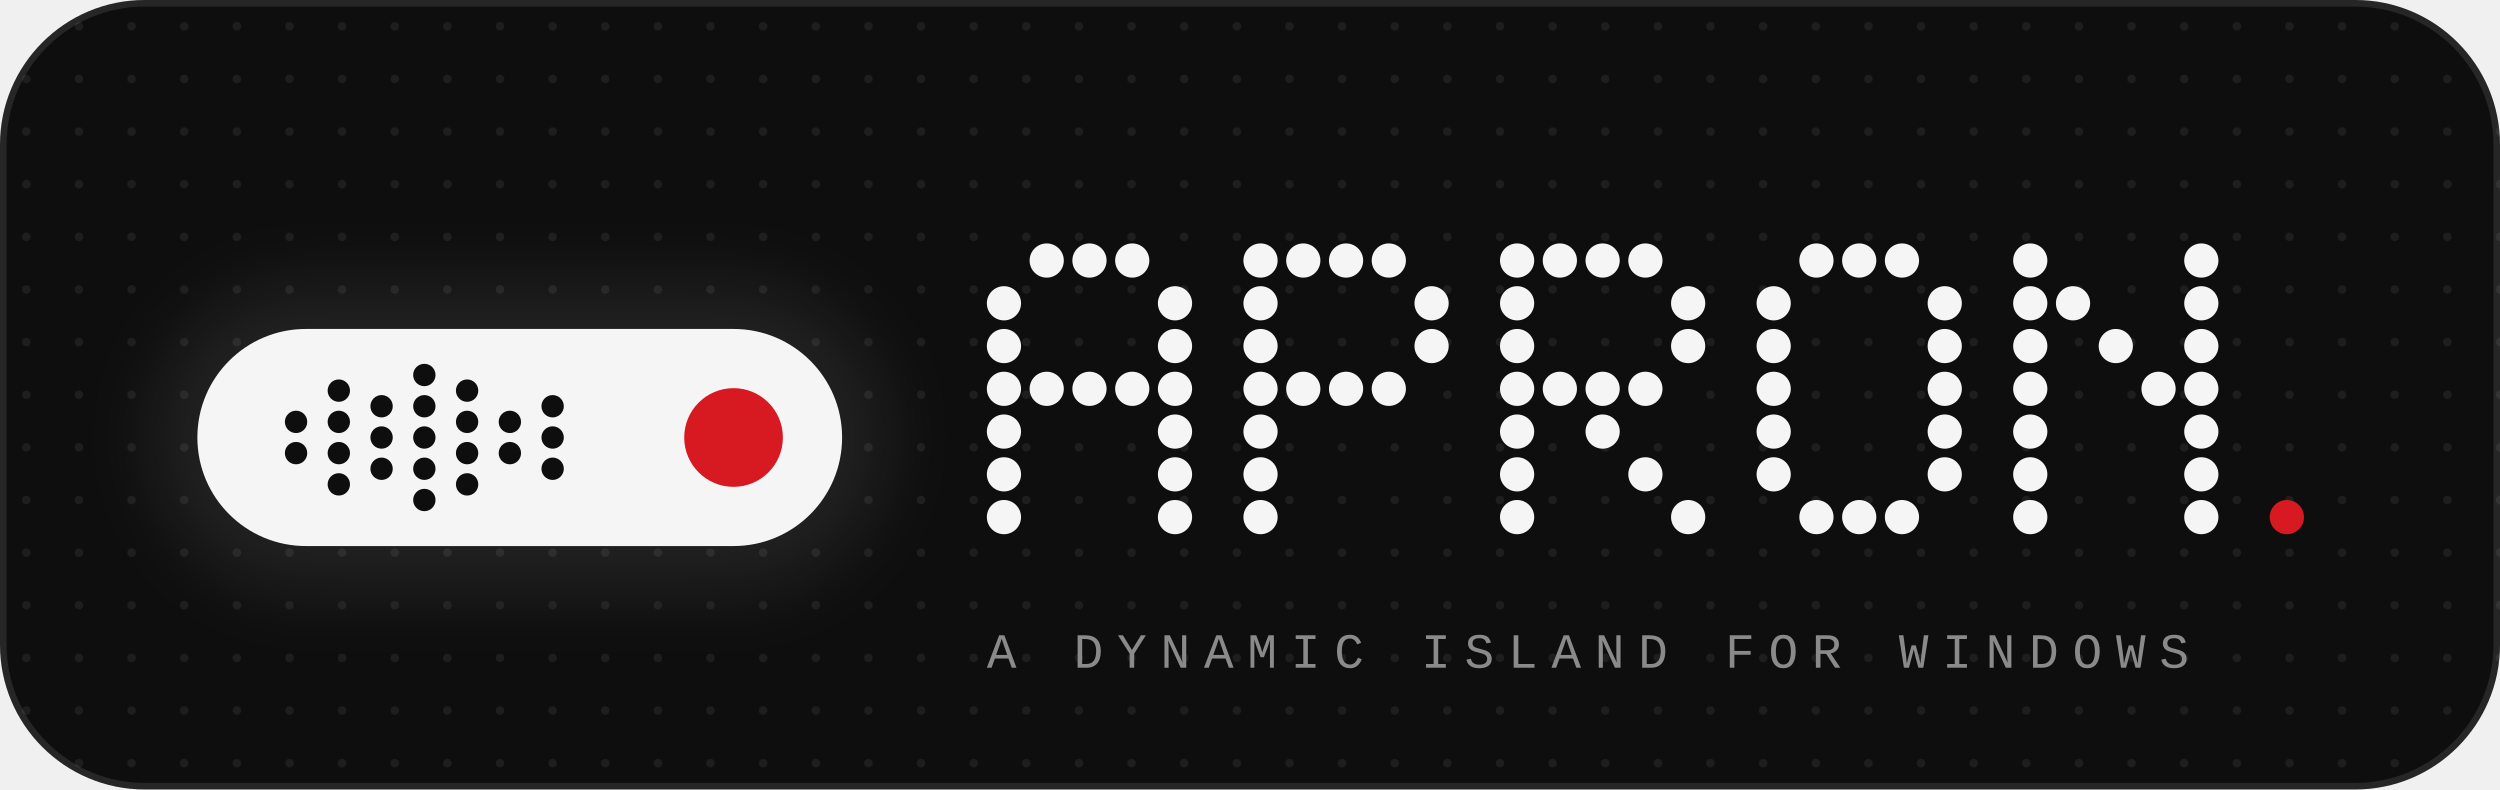
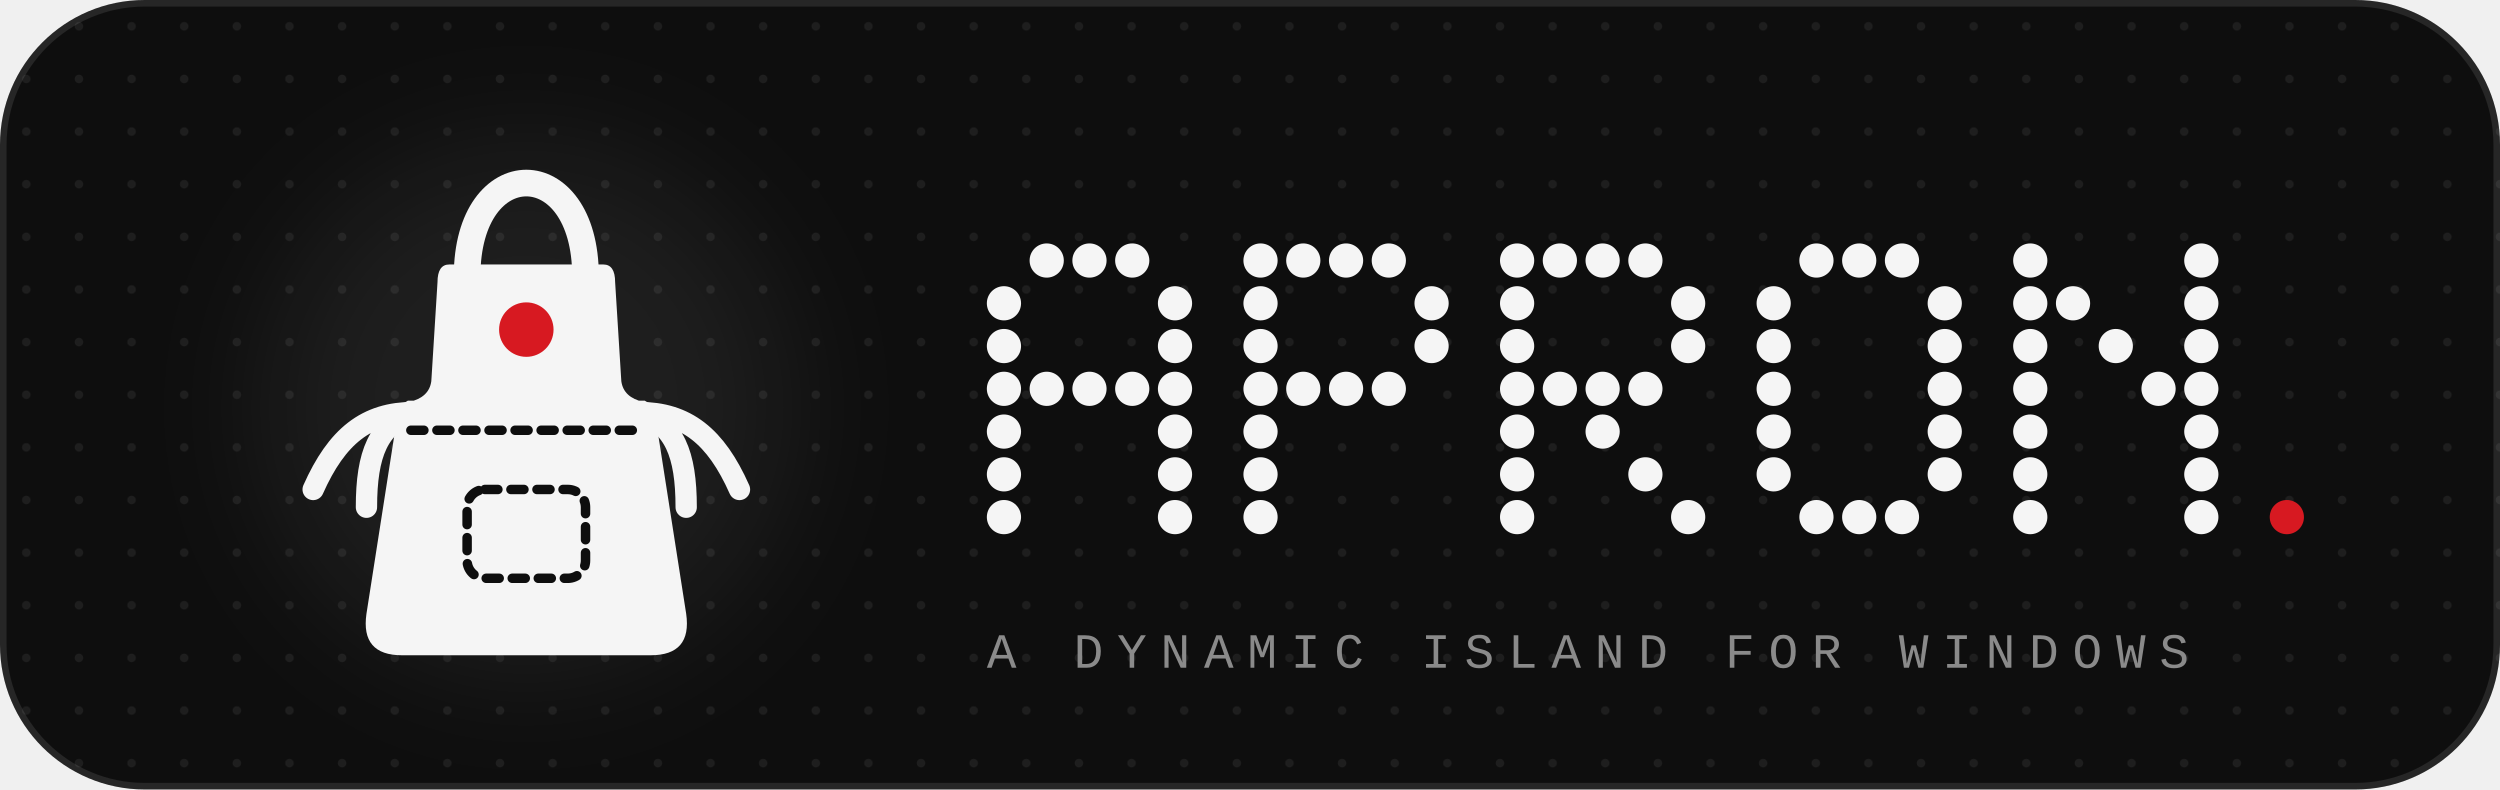
<svg xmlns="http://www.w3.org/2000/svg" width="760" height="240" viewBox="0 0 760 240" role="img" aria-label="Apron">
  <defs>
    <pattern id="grid" width="16" height="16" patternUnits="userSpaceOnUse">
      <circle cx="8" cy="8" r="1.3" fill="#fff" fill-opacity=".07" />
    </pattern>
-     <filter id="glow" x="-40%" y="-80%" width="180%" height="260%">
-       <feGaussianBlur stdDeviation="10" />
+     <filter id="glow" x="-50%" y="-50%" width="200%" height="200%">
+       <feGaussianBlur stdDeviation="18" />
    </filter>
  </defs>
  <rect width="760" height="240" rx="44" fill="#0e0e0e" />
  <rect x="1" y="1" width="758" height="238" rx="43" fill="none" stroke="#fff" stroke-opacity=".1" stroke-width="2" />
  <rect width="760" height="240" rx="44" fill="url(#grid)" />
-   <rect x="46" y="86" width="224" height="94" rx="47" fill="#fff" opacity=".08" filter="url(#glow)" />
-   <rect x="60" y="100" width="196" height="66" rx="33" fill="#f5f5f5" />
-   <circle cx="90" cy="128.25" r="3.4" fill="#0e0e0e" />
-   <circle cx="90" cy="137.75" r="3.4" fill="#0e0e0e" />
-   <circle cx="103" cy="118.75" r="3.4" fill="#0e0e0e" />
-   <circle cx="103" cy="128.25" r="3.4" fill="#0e0e0e" />
-   <circle cx="103" cy="137.75" r="3.4" fill="#0e0e0e" />
-   <circle cx="103" cy="147.25" r="3.4" fill="#0e0e0e" />
-   <circle cx="116" cy="123.5" r="3.4" fill="#0e0e0e" />
-   <circle cx="116" cy="133" r="3.4" fill="#0e0e0e" />
-   <circle cx="116" cy="142.5" r="3.4" fill="#0e0e0e" />
-   <circle cx="129" cy="114" r="3.4" fill="#0e0e0e" />
-   <circle cx="129" cy="123.5" r="3.4" fill="#0e0e0e" />
-   <circle cx="129" cy="133" r="3.4" fill="#0e0e0e" />
-   <circle cx="129" cy="142.5" r="3.4" fill="#0e0e0e" />
-   <circle cx="129" cy="152" r="3.4" fill="#0e0e0e" />
-   <circle cx="142" cy="118.75" r="3.4" fill="#0e0e0e" />
-   <circle cx="142" cy="128.25" r="3.4" fill="#0e0e0e" />
-   <circle cx="142" cy="137.75" r="3.4" fill="#0e0e0e" />
-   <circle cx="142" cy="147.25" r="3.4" fill="#0e0e0e" />
-   <circle cx="155" cy="128.25" r="3.4" fill="#0e0e0e" />
-   <circle cx="155" cy="137.75" r="3.4" fill="#0e0e0e" />
-   <circle cx="168" cy="123.5" r="3.4" fill="#0e0e0e" />
-   <circle cx="168" cy="133" r="3.4" fill="#0e0e0e" />
-   <circle cx="168" cy="142.5" r="3.4" fill="#0e0e0e" />
-   <circle cx="223" cy="133" r="15" fill="#d71921" />
+   <circle cx="160" cy="124" r="80" fill="#fff" opacity=".07" filter="url(#glow)" />
+   <g transform="translate(70 30) scale(1.8)">
+     <path d="M40 30 C40 9 60 9 60 30" fill="none" stroke="#f5f5f5" stroke-width="4.5" stroke-linecap="round" />
+     <path d="M31 53 C23 53 18 57 14 66 M31 53 C25 55 23 60 23 69 M69 53 C77 53 82 57 86 66 M69 53 C75 55 77 60 77 69" fill="none" stroke="#f5f5f5" stroke-width="3.6" stroke-linecap="round" />
+     <path d="M37 28 H63 Q65 28 65 31 L66 47 Q66 50 69 51 L70 51 Q72 52 72 55 L77 87 Q78 94 71 94 H29 Q22 94 23 87 L28 55 Q28 52 30 51 L31 51 Q34 50 34 47 L35 31 Q35 28 37 28 Z" fill="#f5f5f5" />
+     <path d="M30.5 56 H69.5" stroke="#0e0e0e" stroke-width="1.6" stroke-dasharray="2.2 2.2" stroke-linecap="round" />
+     <rect x="40" y="66" width="20" height="15" rx="3" fill="none" stroke="#0e0e0e" stroke-width="1.6" stroke-dasharray="2.2 2.2" stroke-linecap="round" />
+     <circle cx="50" cy="39" r="4.6" fill="#d71921" />
+   </g>
  <circle cx="318.2" cy="79.2" r="5.2" fill="#f5f5f5" />
  <circle cx="331.2" cy="79.2" r="5.2" fill="#f5f5f5" />
  <circle cx="344.2" cy="79.2" r="5.2" fill="#f5f5f5" />
  <circle cx="305.2" cy="92.2" r="5.2" fill="#f5f5f5" />
  <circle cx="357.2" cy="92.2" r="5.2" fill="#f5f5f5" />
  <circle cx="305.2" cy="105.2" r="5.2" fill="#f5f5f5" />
  <circle cx="357.2" cy="105.2" r="5.2" fill="#f5f5f5" />
  <circle cx="305.2" cy="118.2" r="5.2" fill="#f5f5f5" />
  <circle cx="318.2" cy="118.2" r="5.2" fill="#f5f5f5" />
  <circle cx="331.2" cy="118.2" r="5.2" fill="#f5f5f5" />
  <circle cx="344.2" cy="118.2" r="5.2" fill="#f5f5f5" />
  <circle cx="357.2" cy="118.2" r="5.2" fill="#f5f5f5" />
  <circle cx="305.2" cy="131.2" r="5.2" fill="#f5f5f5" />
  <circle cx="357.2" cy="131.2" r="5.2" fill="#f5f5f5" />
  <circle cx="305.2" cy="144.2" r="5.2" fill="#f5f5f5" />
  <circle cx="357.2" cy="144.2" r="5.2" fill="#f5f5f5" />
  <circle cx="305.2" cy="157.2" r="5.2" fill="#f5f5f5" />
  <circle cx="357.2" cy="157.2" r="5.2" fill="#f5f5f5" />
  <circle cx="383.2" cy="79.2" r="5.2" fill="#f5f5f5" />
  <circle cx="396.2" cy="79.2" r="5.2" fill="#f5f5f5" />
  <circle cx="409.2" cy="79.2" r="5.2" fill="#f5f5f5" />
  <circle cx="422.2" cy="79.2" r="5.2" fill="#f5f5f5" />
  <circle cx="383.2" cy="92.2" r="5.2" fill="#f5f5f5" />
  <circle cx="435.2" cy="92.2" r="5.2" fill="#f5f5f5" />
  <circle cx="383.2" cy="105.2" r="5.2" fill="#f5f5f5" />
  <circle cx="435.2" cy="105.2" r="5.2" fill="#f5f5f5" />
  <circle cx="383.2" cy="118.2" r="5.2" fill="#f5f5f5" />
  <circle cx="396.2" cy="118.2" r="5.2" fill="#f5f5f5" />
  <circle cx="409.2" cy="118.2" r="5.2" fill="#f5f5f5" />
  <circle cx="422.2" cy="118.2" r="5.2" fill="#f5f5f5" />
  <circle cx="383.2" cy="131.2" r="5.2" fill="#f5f5f5" />
  <circle cx="383.2" cy="144.2" r="5.2" fill="#f5f5f5" />
  <circle cx="383.2" cy="157.2" r="5.2" fill="#f5f5f5" />
  <circle cx="461.2" cy="79.2" r="5.2" fill="#f5f5f5" />
  <circle cx="474.2" cy="79.2" r="5.2" fill="#f5f5f5" />
  <circle cx="487.2" cy="79.2" r="5.2" fill="#f5f5f5" />
  <circle cx="500.2" cy="79.2" r="5.2" fill="#f5f5f5" />
  <circle cx="461.2" cy="92.2" r="5.2" fill="#f5f5f5" />
  <circle cx="513.2" cy="92.2" r="5.2" fill="#f5f5f5" />
  <circle cx="461.2" cy="105.2" r="5.2" fill="#f5f5f5" />
  <circle cx="513.2" cy="105.2" r="5.2" fill="#f5f5f5" />
  <circle cx="461.2" cy="118.2" r="5.2" fill="#f5f5f5" />
  <circle cx="474.2" cy="118.2" r="5.2" fill="#f5f5f5" />
  <circle cx="487.2" cy="118.2" r="5.2" fill="#f5f5f5" />
  <circle cx="500.2" cy="118.2" r="5.2" fill="#f5f5f5" />
  <circle cx="461.2" cy="131.2" r="5.2" fill="#f5f5f5" />
  <circle cx="487.2" cy="131.2" r="5.2" fill="#f5f5f5" />
  <circle cx="461.2" cy="144.2" r="5.2" fill="#f5f5f5" />
  <circle cx="500.2" cy="144.2" r="5.2" fill="#f5f5f5" />
  <circle cx="461.2" cy="157.2" r="5.2" fill="#f5f5f5" />
  <circle cx="513.2" cy="157.2" r="5.2" fill="#f5f5f5" />
  <circle cx="552.2" cy="79.2" r="5.2" fill="#f5f5f5" />
  <circle cx="565.2" cy="79.2" r="5.2" fill="#f5f5f5" />
  <circle cx="578.2" cy="79.2" r="5.2" fill="#f5f5f5" />
  <circle cx="539.2" cy="92.2" r="5.2" fill="#f5f5f5" />
  <circle cx="591.2" cy="92.2" r="5.2" fill="#f5f5f5" />
  <circle cx="539.2" cy="105.2" r="5.2" fill="#f5f5f5" />
  <circle cx="591.2" cy="105.2" r="5.2" fill="#f5f5f5" />
  <circle cx="539.2" cy="118.2" r="5.2" fill="#f5f5f5" />
  <circle cx="591.2" cy="118.2" r="5.2" fill="#f5f5f5" />
  <circle cx="539.2" cy="131.2" r="5.2" fill="#f5f5f5" />
  <circle cx="591.2" cy="131.2" r="5.2" fill="#f5f5f5" />
  <circle cx="539.2" cy="144.2" r="5.2" fill="#f5f5f5" />
  <circle cx="591.2" cy="144.2" r="5.2" fill="#f5f5f5" />
  <circle cx="552.2" cy="157.2" r="5.2" fill="#f5f5f5" />
  <circle cx="565.2" cy="157.2" r="5.2" fill="#f5f5f5" />
  <circle cx="578.2" cy="157.2" r="5.2" fill="#f5f5f5" />
  <circle cx="617.2" cy="79.2" r="5.2" fill="#f5f5f5" />
  <circle cx="669.2" cy="79.2" r="5.2" fill="#f5f5f5" />
  <circle cx="617.2" cy="92.2" r="5.2" fill="#f5f5f5" />
  <circle cx="630.2" cy="92.2" r="5.2" fill="#f5f5f5" />
  <circle cx="669.2" cy="92.2" r="5.2" fill="#f5f5f5" />
  <circle cx="617.2" cy="105.2" r="5.2" fill="#f5f5f5" />
  <circle cx="643.2" cy="105.2" r="5.2" fill="#f5f5f5" />
  <circle cx="669.2" cy="105.2" r="5.2" fill="#f5f5f5" />
  <circle cx="617.2" cy="118.2" r="5.2" fill="#f5f5f5" />
  <circle cx="656.2" cy="118.2" r="5.2" fill="#f5f5f5" />
  <circle cx="669.2" cy="118.2" r="5.2" fill="#f5f5f5" />
  <circle cx="617.2" cy="131.2" r="5.2" fill="#f5f5f5" />
  <circle cx="669.2" cy="131.2" r="5.2" fill="#f5f5f5" />
  <circle cx="617.2" cy="144.2" r="5.2" fill="#f5f5f5" />
  <circle cx="669.2" cy="144.2" r="5.2" fill="#f5f5f5" />
  <circle cx="617.2" cy="157.2" r="5.2" fill="#f5f5f5" />
  <circle cx="669.2" cy="157.2" r="5.2" fill="#f5f5f5" />
  <circle cx="695.2" cy="157.2" r="5.2" fill="#d71921" />
  <text x="300" y="203" fill="#8a8a8a" font-family="'Space Mono', Consolas, 'Courier New', monospace" font-size="15" letter-spacing="4.2">A DYNAMIC ISLAND FOR WINDOWS</text>
</svg>
